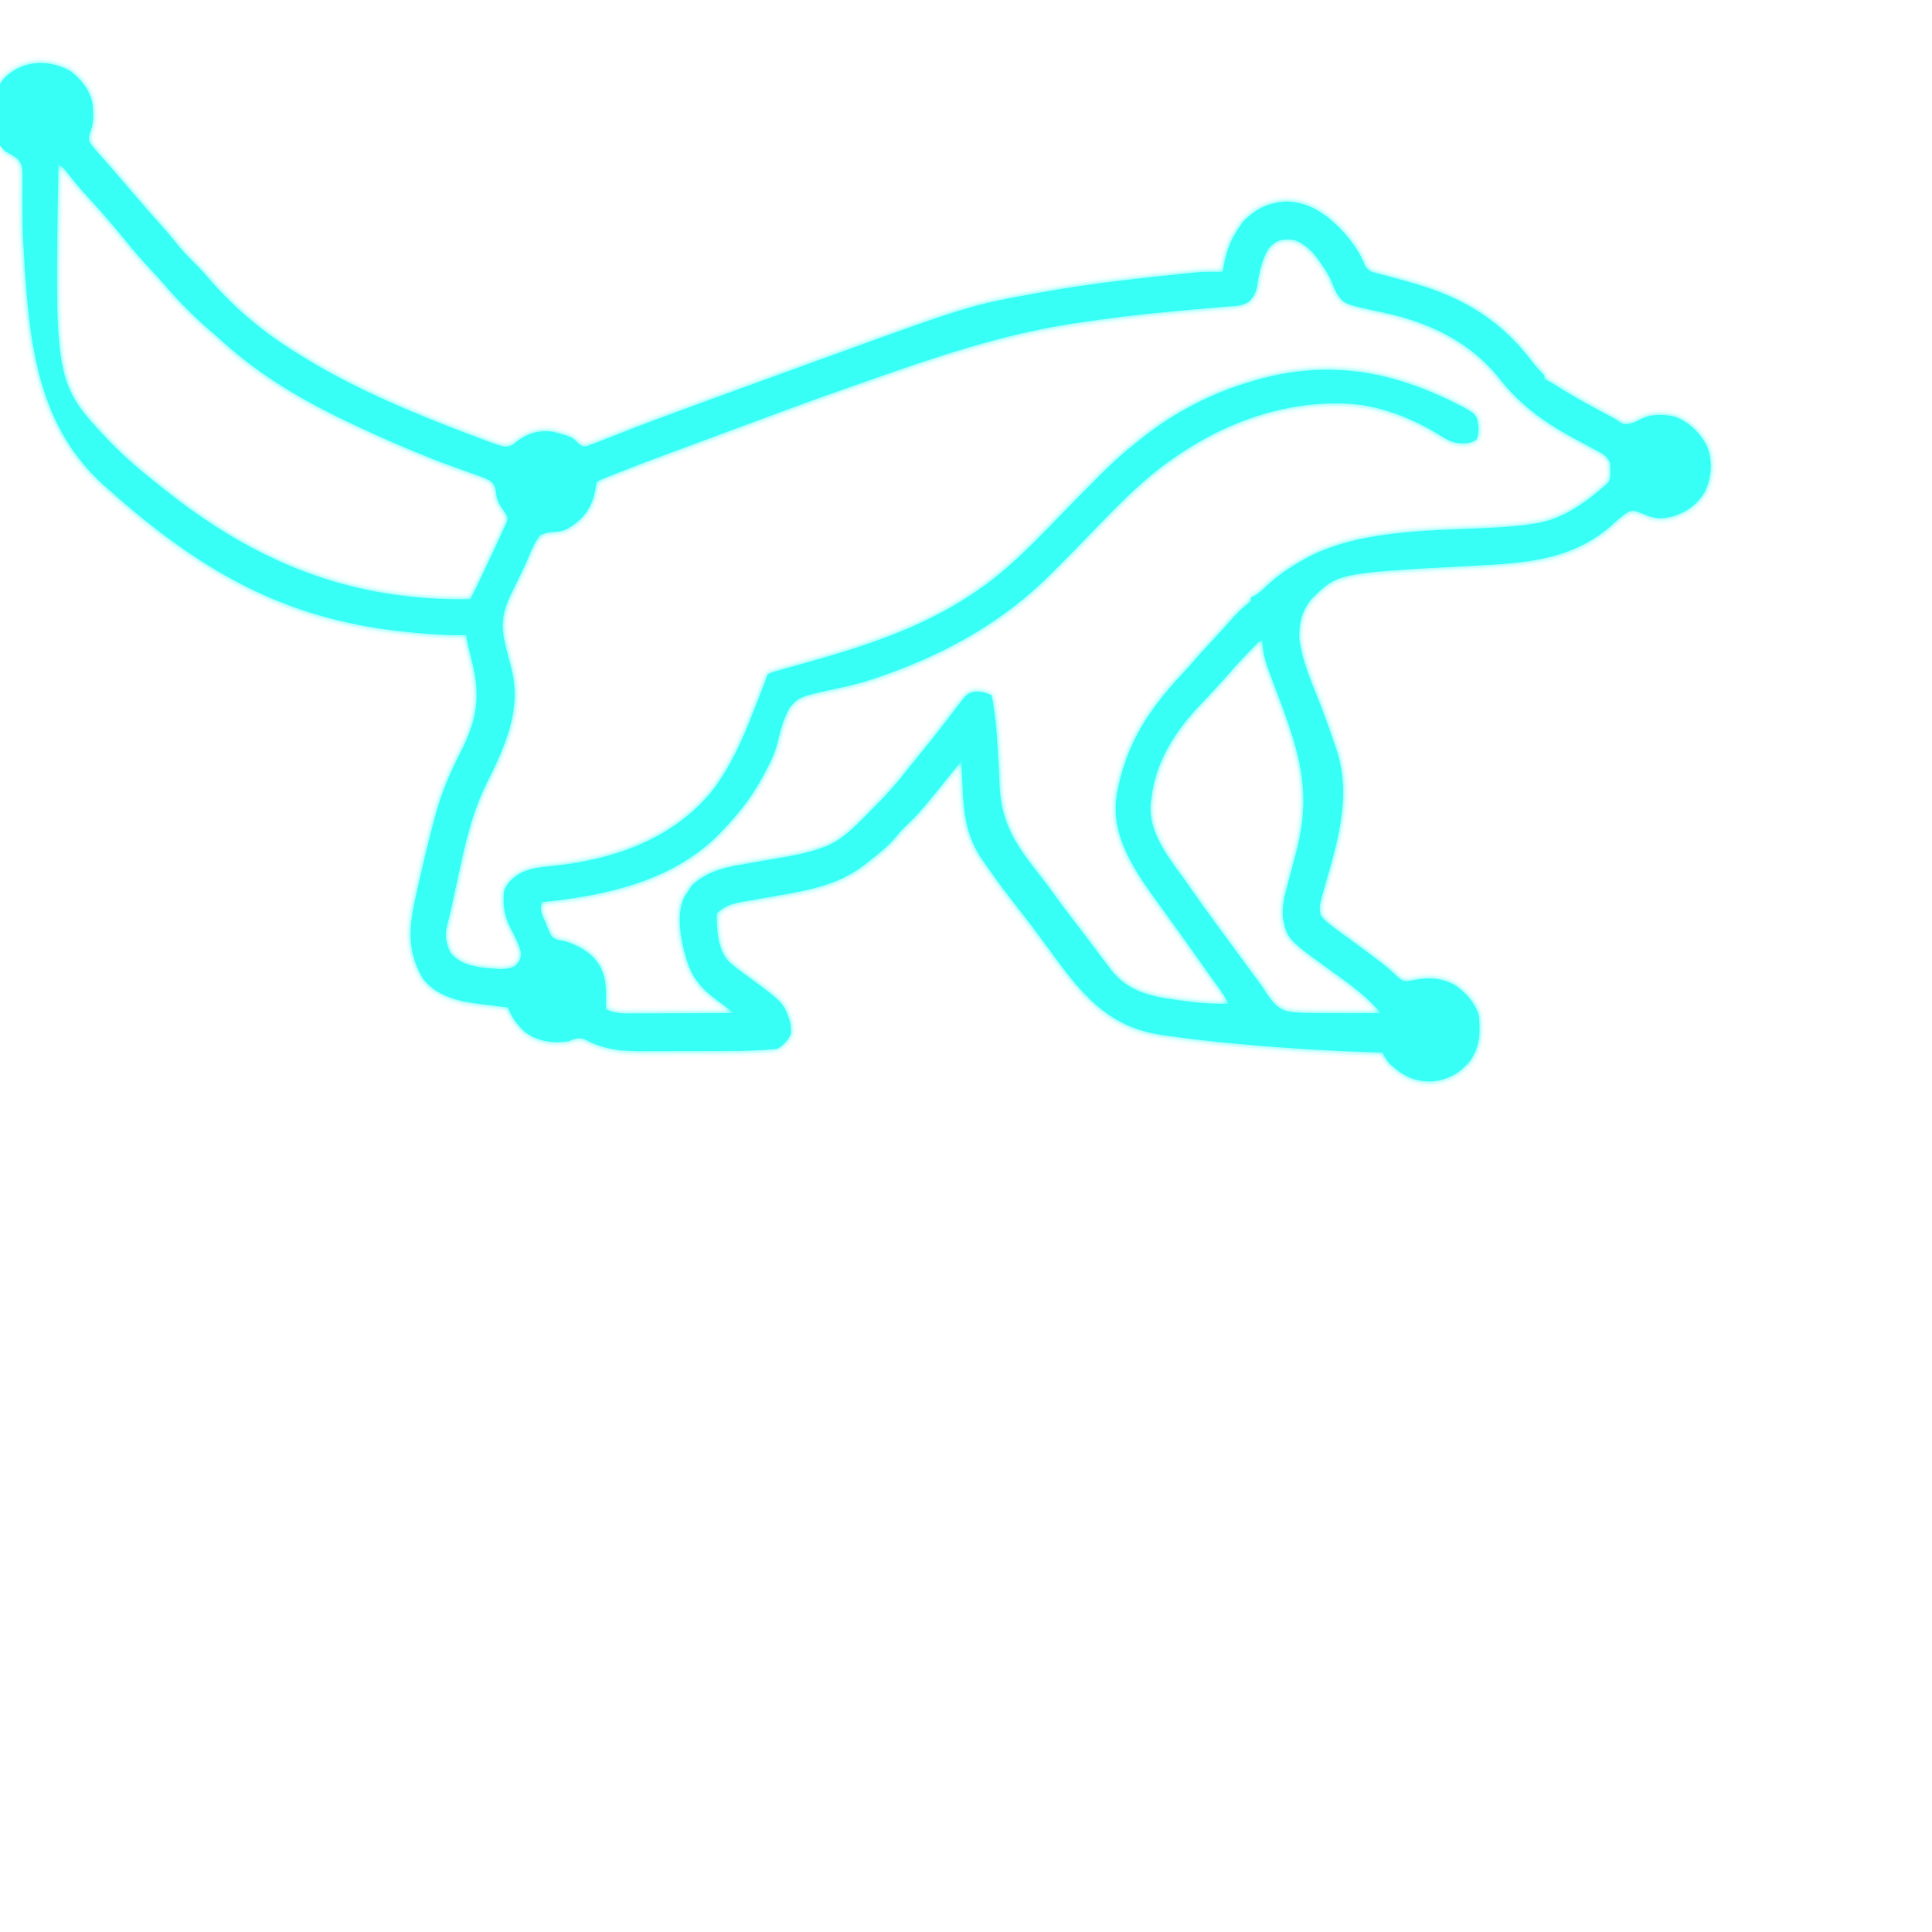
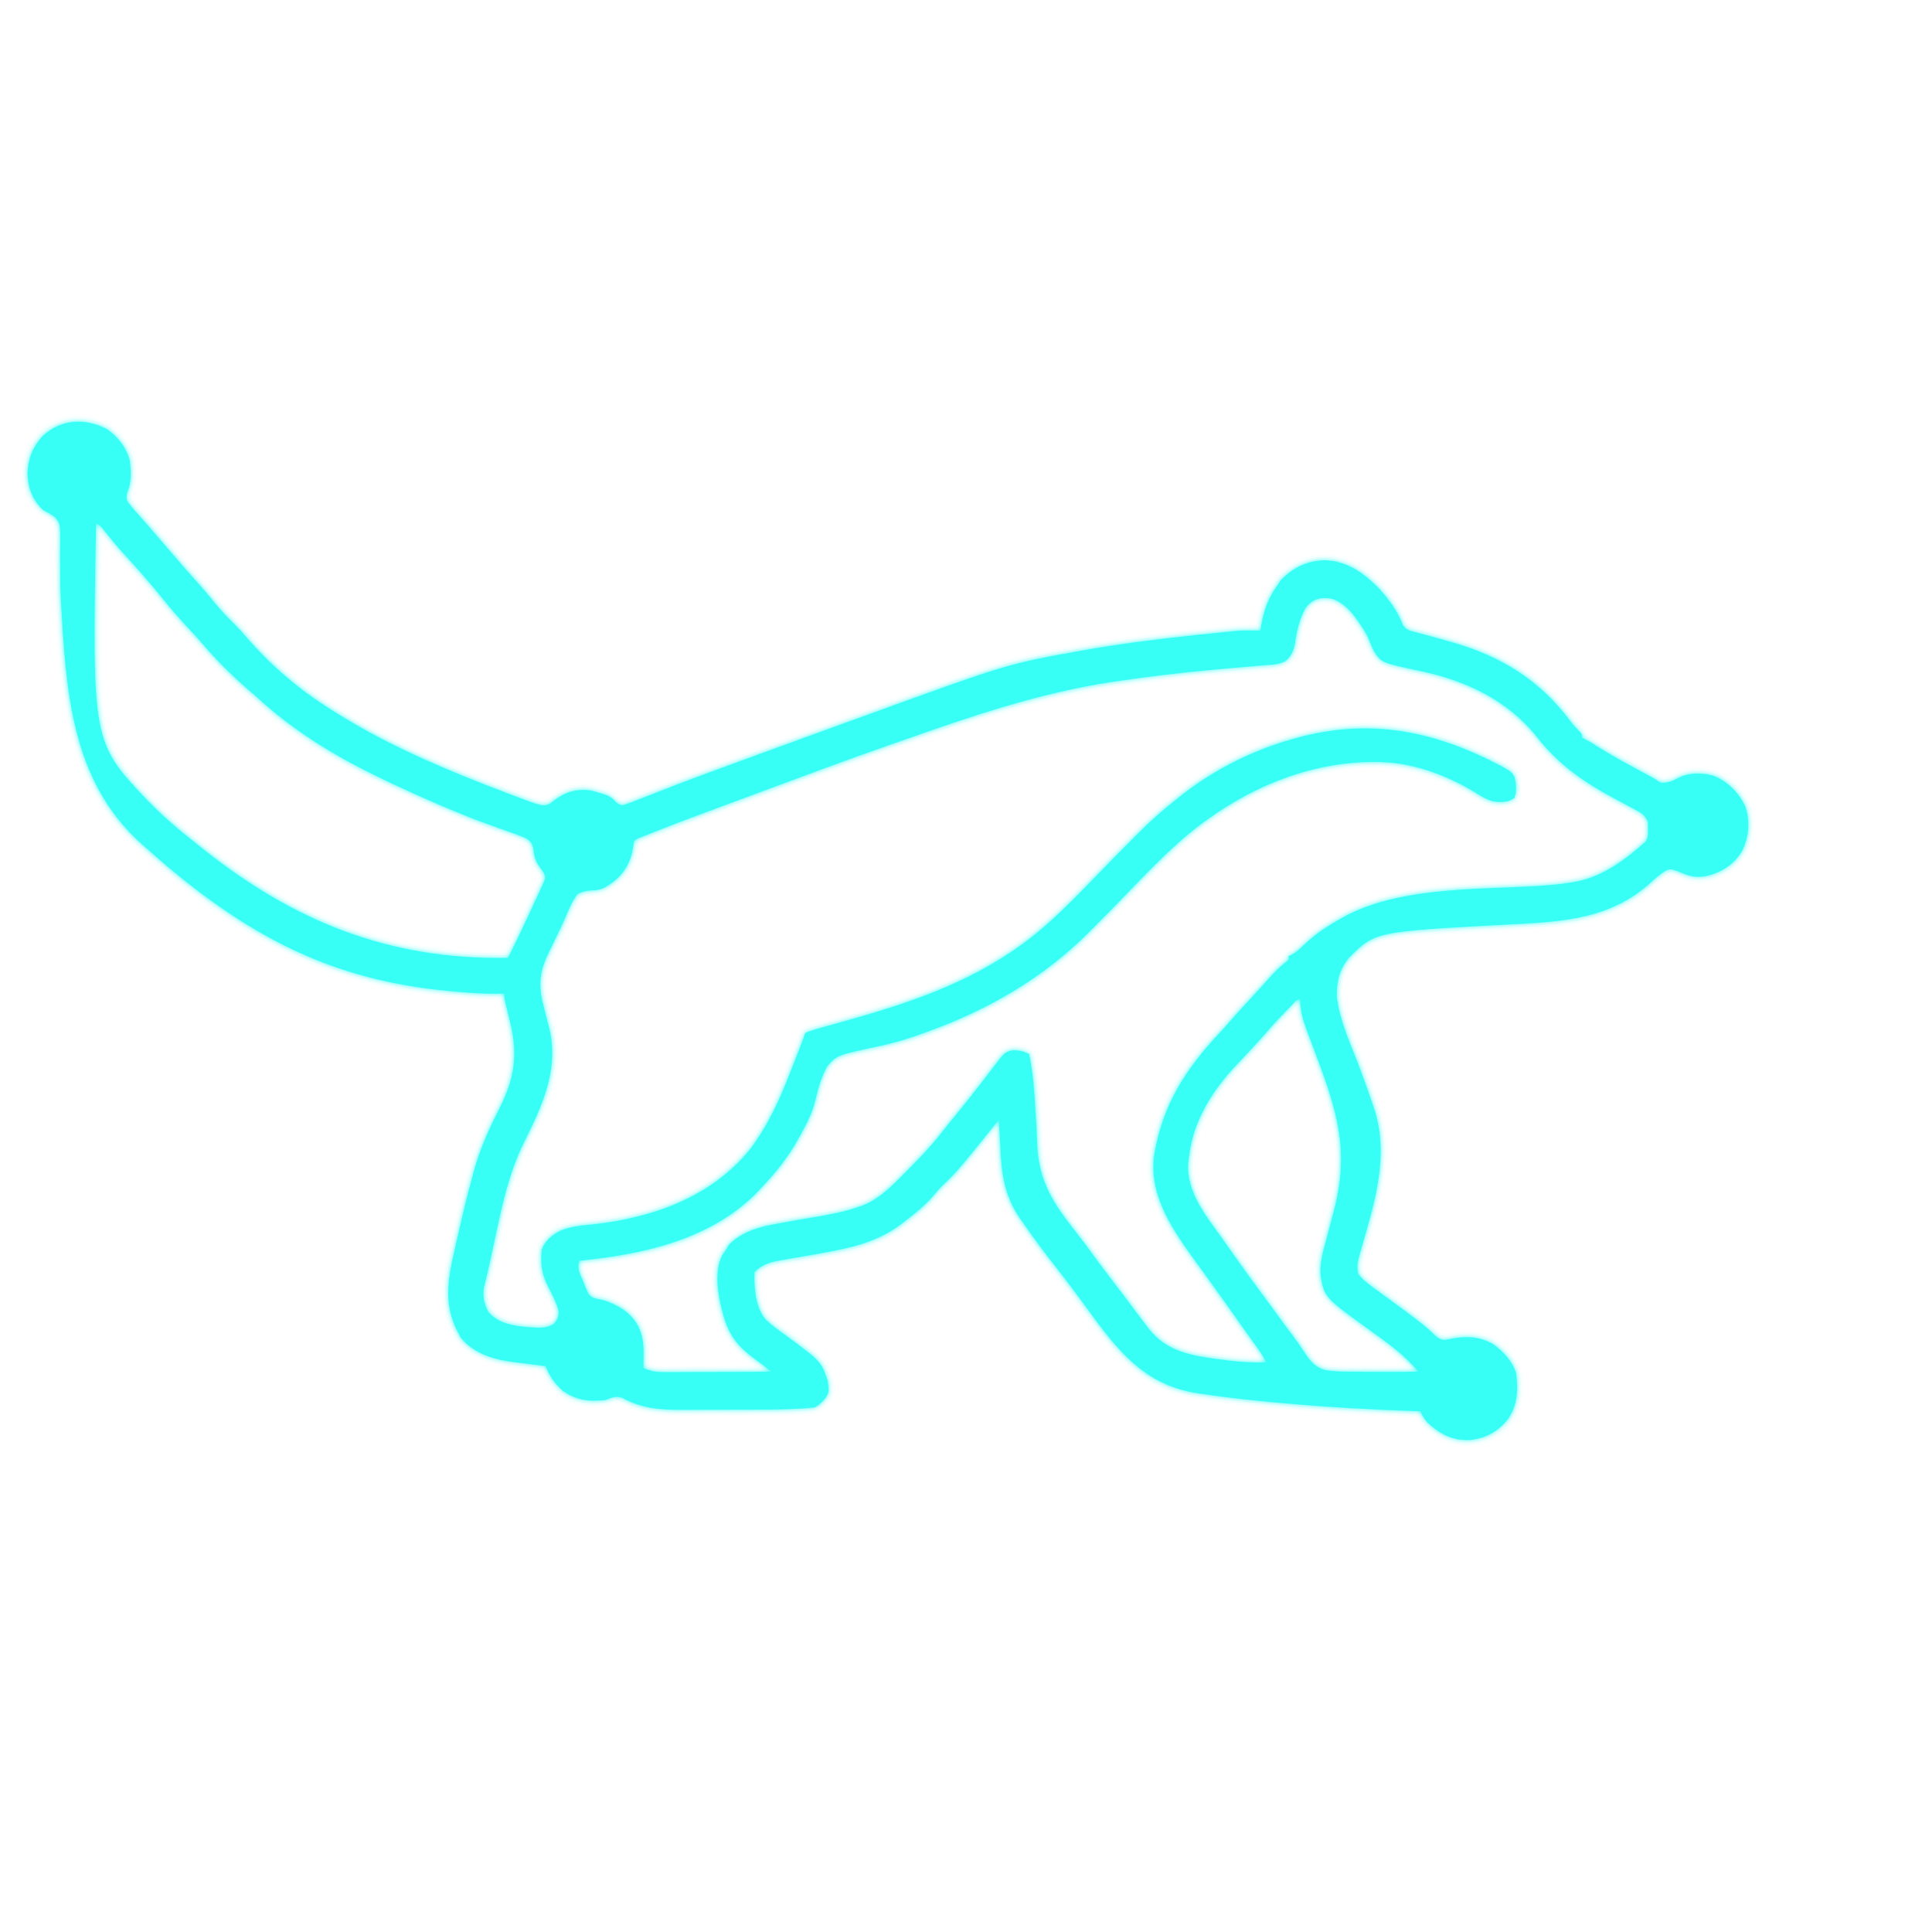
<svg xmlns="http://www.w3.org/2000/svg" viewBox="0 0 36 36" width="36" height="36">
-   <g transform="translate(1.299,1.317) scale(0.03505)">
+   <g transform="translate(2, 8) scale(0.03505)">
    <path d="M0 0 C5.87 4.34 10.27 9.84 12 17 C12.54 22.73 12.94 28.37 10.5 33.69 C10 37 10 37 11.19 39.11 C12.92 41.32 14.73 43.42 16.62 45.48 C18.11 47.13 19.56 48.8 21.01 50.48 C23.21 53.04 25.41 55.58 27.62 58.12 C30.86 61.83 34.06 65.57 37.25 69.31 C40.67 73.32 44.14 77.29 47.69 81.19 C50.75 84.56 53.65 88.01 56.5 91.56 C60.04 95.97 63.85 99.96 67.9 103.9 C69.79 105.79 71.53 107.72 73.25 109.75 C80.73 118.45 89.09 126.76 98 134 C98.44 134.36 98.88 134.72 99.34 135.09 C108.09 142.19 117.33 148.25 127 154 C127.63 154.37 128.25 154.75 128.9 155.14 C154.97 170.6 183.58 182.42 211.88 193.19 C212.18 193.3 212.18 193.3 213.72 193.89 C231.46 200.65 231.46 200.65 235.5 198.95 C236.18 198.39 236.86 197.83 237.56 197.25 C243.53 192.77 249.5 190.93 257 192 C267.09 194.75 267.09 194.75 270.62 198.44 C273 200 273 200 274.86 199.63 C275.58 199.37 276.3 199.11 277.04 198.84 C277.85 198.55 278.66 198.26 279.49 197.96 C283.57 196.4 287.63 194.81 291.69 193.19 C307.71 186.86 323.89 180.98 340.06 175.07 C343.15 173.95 346.24 172.82 349.32 171.69 C363.83 166.38 378.35 161.11 392.87 155.85 C396.74 154.46 400.6 153.06 404.46 151.66 C478.42 124.81 478.42 124.81 516 118 C516.57 117.9 517.15 117.79 517.74 117.68 C544.09 112.93 570.76 110.17 597.38 107.44 C598.18 107.36 598.99 107.28 599.82 107.19 C602.59 106.95 605.34 106.9 608.12 106.94 C608.59 106.94 608.59 106.94 610.95 106.96 C611.62 106.98 612.3 106.99 613 107 C613.15 106.11 613.29 105.21 613.45 104.29 C614.91 96.12 617.1 89.85 622 83 C622.6 82.09 623.2 81.19 623.81 80.25 C630.27 73.61 637.52 70 646.75 69.62 C658.41 69.83 667.06 75.69 675.1 83.65 C680.48 89.26 686.13 96.66 688.72 104.06 C690.6 106.91 693.12 107.29 696.27 108.08 C696.9 108.25 697.54 108.42 698.19 108.6 C699.54 108.97 700.9 109.33 702.26 109.69 C705.82 110.63 709.36 111.64 712.9 112.64 C713.25 112.74 713.25 112.74 715.03 113.25 C741.01 120.7 761.4 133.27 777.62 154.93 C779.11 156.91 780.53 158.53 782.31 160.29 C784 162 784 162 784 164 C784.55 164.26 785.1 164.52 785.66 164.79 C788.34 166.18 790.83 167.76 793.38 169.38 C800.59 173.9 808.08 177.92 815.57 181.96 C816.49 182.46 817.41 182.95 818.35 183.46 C818.76 183.68 818.76 183.68 820.85 184.8 C823 186 823 186 824.61 187.17 C826 188 826 188 828.81 187.81 C832 187 832 187 834.81 185.5 C840.72 182.38 847.46 182.49 853.8 184.14 C861.31 187.07 867.58 193.35 870.81 200.69 C873.4 208.51 872.7 216.27 869.32 223.71 C865.32 230.65 859.59 234.68 852 237 C845.79 238.57 842 238.12 836.19 235.44 C831.11 233.55 831.11 233.55 828.43 234.64 C824.87 236.88 821.81 239.75 818.7 242.55 C796.29 261.69 769.09 261.93 741.13 263.43 C674.03 267.07 674.03 267.07 660.14 280.85 C654.91 287.33 653.42 293.6 653.64 301.85 C655.12 314.81 661.37 327.66 665.9 339.83 C668.28 346.22 670.59 352.62 672.76 359.09 C672.97 359.7 673.17 360.31 673.39 360.94 C681.47 385.32 674.13 409.62 667.24 433.41 C664.19 444.13 664.19 444.13 665 449 C666.65 451.15 667.9 452.39 670 454 C670.65 454.51 671.31 455.01 671.98 455.54 C674.3 457.29 676.65 458.99 679 460.69 C680.7 461.93 682.41 463.17 684.11 464.42 C684.94 465.03 685.77 465.63 686.63 466.26 C689.87 468.64 693.07 471.05 696.25 473.5 C696.77 473.9 697.3 474.3 697.84 474.71 C700.67 476.89 703.26 479.19 705.81 481.69 C707.57 483.22 708.44 483.96 710.77 484.14 C712.09 483.96 713.4 483.73 714.71 483.45 C722.55 481.9 729.68 482.35 736.67 486.31 C742.2 490.32 746.99 495.38 749 502 C750 511.19 749.73 519.34 744 527 C738.66 533.11 732.79 536.29 724.75 537.28 C715.18 537.69 708.8 534.4 701.85 528.04 C700.07 526.08 699.12 524.37 698 522 C696.92 521.97 695.85 521.93 694.74 521.9 C671.81 521.13 648.97 519.85 626.12 517.78 C624.41 517.63 622.69 517.48 620.98 517.33 C608.38 516.2 595.84 514.8 583.32 512.98 C582.2 512.82 581.07 512.66 579.92 512.49 C553.94 508.57 539.87 493.12 525 473 C522.1 469.06 519.2 465.12 516.31 461.17 C512.22 455.6 508.02 450.13 503.75 444.69 C498.33 437.77 493.06 430.78 488.07 423.55 C487.05 422.07 486.01 420.61 484.97 419.15 C476.95 407.38 475.37 395.53 474.75 381.69 C474.67 380.25 474.6 378.82 474.52 377.38 C474.33 373.92 474.16 370.46 474 367 C473.67 367.41 473.34 367.82 473 368.25 C451.89 394.45 451.89 394.45 443.56 402.44 C441.84 404.16 440.31 406 438.75 407.88 C434.38 412.92 429.27 416.96 424 421 C423.59 421.32 423.59 421.32 421.49 422.95 C408.14 432.85 392.79 435.64 376.78 438.48 C376.05 438.61 375.32 438.74 374.56 438.87 C370.84 439.53 367.12 440.18 363.4 440.81 C362 441.05 360.6 441.29 359.21 441.54 C358.57 441.64 357.93 441.74 357.28 441.85 C352.14 442.76 347.78 444.22 344 448 C343.75 456.3 344.49 467 350.12 473.42 C353.41 476.53 357.09 479.11 360.75 481.75 C379.53 495.59 379.53 495.59 383 506 C383.67 511.88 383.67 511.88 381.95 514.75 C380.11 517 378.62 518.69 376 520 C373.62 520.24 371.27 520.42 368.88 520.55 C368.17 520.59 367.45 520.64 366.72 520.68 C359.12 521.1 351.52 521.16 343.91 521.17 C342.44 521.17 340.96 521.17 339.48 521.18 C336.42 521.18 333.35 521.19 330.29 521.19 C326.39 521.19 322.49 521.2 318.59 521.22 C315.55 521.23 312.51 521.23 309.47 521.23 C308.04 521.23 306.6 521.23 305.16 521.24 C293.59 521.3 283.97 520.46 273.64 514.83 C270.11 513.72 268.41 514.7 265 516 C256.33 517.05 249.14 516.21 242 511 C237.73 507.06 235.09 503.41 233 498 C232.2 497.91 231.41 497.81 230.59 497.71 C227.59 497.34 224.59 496.96 221.59 496.57 C220.3 496.4 219.01 496.24 217.72 496.09 C206.64 494.77 195.46 492.04 188 483 C178.24 466.55 180.79 452.88 184.94 435 C185.62 432.1 186.27 429.2 186.92 426.29 C189.13 416.49 191.53 406.75 194.16 397.05 C194.4 396.16 194.64 395.26 194.89 394.34 C198.07 382.8 202.75 372.29 208.17 361.64 C216.58 345.09 218.48 332.61 214 314.56 C213.57 312.79 213.14 311.02 212.72 309.24 C212.33 307.65 211.94 306.06 211.55 304.47 C211 302 211 302 211 300 C210.24 300.02 209.48 300.03 208.7 300.05 C199.91 300.14 191.3 299.56 182.56 298.69 C182.21 298.65 182.21 298.65 180.46 298.48 C129.42 293.52 90.12 277.06 49 246 C48.38 245.53 47.75 245.06 47.11 244.57 C37.73 237.45 28.79 229.83 20 222 C19.41 221.48 18.83 220.95 18.22 220.42 C-19.64 186.54 -22 137.93 -24.76 89.77 C-25.02 84.72 -25.05 79.68 -25.06 74.62 C-25.07 73.02 -25.08 71.42 -25.1 69.81 C-25.13 66.7 -25.1 63.6 -25.04 60.5 C-25.02 50.26 -25.02 50.26 -27.74 46.77 C-29.76 45.26 -31.76 44.15 -34 43 C-39.73 37.68 -42.11 31.37 -42.44 23.62 C-42.16 15.73 -39.73 9.51 -34.44 3.62 C-24.3 -5.7 -11.81 -6.1 0 0 Z M-6 50 C-8.1 166.18 -8.1 166.18 21.26 197.22 C29.29 205.49 37.92 212.9 47 220 C48.05 220.84 49.09 221.68 50.14 222.52 C99.11 261.72 149.92 282.16 213 281 C216.78 273.59 220.33 266.1 223.82 258.56 C224.69 256.67 225.57 254.79 226.45 252.9 C227.01 251.69 227.57 250.48 228.14 249.26 C228.4 248.71 228.65 248.15 228.92 247.58 C229.62 246.06 230.31 244.53 231 243 C231.21 242.55 231.21 242.55 232.24 240.26 C233 238 233 238 231.95 235.64 C231.39 234.85 230.83 234.06 230.25 233.25 C227.82 229.83 226.95 227.61 226.59 223.52 C225.93 220.22 225.42 219.28 222.58 217.39 C219.18 215.91 215.76 214.68 212.25 213.5 C210.97 213.04 209.7 212.58 208.42 212.11 C205.84 211.16 203.26 210.24 200.67 209.32 C195.55 207.5 190.52 205.45 185.5 203.38 C184.61 203.01 183.72 202.64 182.8 202.27 C173.44 198.39 164.19 194.27 155 190 C154.01 189.54 153.02 189.08 152 188.61 C125.82 176.45 101.75 162.68 80.35 143.13 C78.37 141.33 76.35 139.6 74.31 137.88 C65.6 130.28 57.24 121.9 49.79 113.07 C47.82 110.79 45.77 108.59 43.71 106.38 C38.7 101.03 33.93 95.59 29.34 89.88 C22.71 81.67 15.75 73.74 8.6 65.99 C5.19 62.27 1.99 58.4 -1.13 54.44 C-3.79 51.1 -3.79 51.1 -6 50 Z M637 95 C633.69 100.94 632.28 107.42 631.3 114.09 C630.65 117.82 629.46 120.3 626.7 122.91 C623.17 125.17 619.02 125.11 614.95 125.41 C613.95 125.5 612.95 125.59 611.92 125.68 C609.78 125.87 607.63 126.05 605.48 126.23 C599.79 126.69 594.11 127.23 588.42 127.75 C587.85 127.81 587.85 127.81 584.96 128.07 C568.58 129.56 552.27 131.59 536 134 C535.32 134.1 534.63 134.2 533.93 134.31 C495.9 140.02 459.4 152.44 423.25 165.21 C420.51 166.17 417.77 167.13 415.03 168.08 C393.23 175.68 371.6 183.75 349.96 191.79 C345.02 193.62 340.07 195.46 335.12 197.29 C331.28 198.7 327.45 200.13 323.62 201.55 C321.83 202.21 320.04 202.87 318.26 203.53 C308.74 207.05 299.25 210.65 289.82 214.4 C288.95 214.75 288.08 215.09 287.19 215.45 C286.39 215.77 285.59 216.08 284.77 216.41 C284.07 216.7 283.36 216.98 282.63 217.27 C281 218 281 218 280 219 C279.73 220.52 279.48 222.04 279.25 223.56 C277.69 231.58 273.76 237.44 267 242 C263.92 243.93 262.11 244.97 258.46 245.06 C255.18 245.21 252.98 245.58 250 247 C246.94 251.1 245.12 255.56 243.18 260.27 C241.83 263.4 240.34 266.46 238.84 269.53 C238 271.26 237.17 272.99 236.33 274.72 C235.78 275.85 235.23 276.99 234.67 278.12 C229.63 288.4 229.02 295.57 231.88 306.56 C232.05 307.27 232.22 307.97 232.4 308.69 C233.09 311.48 233.79 314.25 234.56 317.01 C240.65 339.37 231.31 359.41 221.52 379.04 C213.64 395.01 210 411.73 206.31 429.06 C205.73 431.79 205.14 434.52 204.55 437.25 C204.19 438.92 203.83 440.6 203.47 442.28 C202.53 446.65 201.52 451 200.38 455.32 C199.3 460.11 200.2 465.17 202.69 469.38 C209.18 476.75 219.6 477.03 228.88 477.62 C232.16 477.54 234.31 477.39 237.18 475.77 C239.27 473.41 239.78 472.18 240 469 C238.71 463.98 236.25 459.43 233.9 454.84 C230.87 448.64 230.19 442.81 231 436 C232.71 431.27 236.59 428.16 241 426 C246.74 423.61 252.67 423.26 258.81 422.62 C290.32 419.03 321.21 408.14 341.79 382.63 C351.12 370.29 357.46 356.35 363 342 C363.65 340.34 364.3 338.69 364.95 337.03 C369.63 325.11 369.63 325.11 371 321 C372.49 320.21 372.49 320.21 374.53 319.6 C374.94 319.48 374.94 319.48 377.01 318.85 C378 318.57 378.98 318.29 380 318 C380.29 317.92 380.29 317.92 381.74 317.5 C385.15 316.54 388.56 315.58 391.97 314.64 C425.04 305.44 457.8 294.55 485.81 274.12 C486.54 273.6 487.27 273.07 488.02 272.52 C505.58 259.35 520.54 242.52 535.95 226.95 C538.66 224.21 541.38 221.48 544.11 218.74 C545.13 217.72 546.14 216.69 547.16 215.66 C553.77 208.95 560.6 202.83 568 197 C568.56 196.55 569.13 196.09 569.7 195.63 C587.06 181.68 607.62 171.15 629 165 C629.64 164.81 630.29 164.63 630.95 164.44 C670.85 153.18 705 160.13 741 179 C746.42 182.06 746.42 182.06 748.06 184.71 C748.97 188.72 749.39 192.01 748 196 C744.49 198.52 740.68 198.31 736.55 197.73 C733.04 196.73 730.22 194.94 727.14 193.01 C713.16 184.44 695.52 177.67 679 177 C678.14 176.96 677.28 176.92 676.39 176.88 C642.85 176.11 611.3 188.24 584.44 207.69 C583.72 208.2 583 208.72 582.26 209.25 C564.22 222.68 548.87 240.06 533.09 256.01 C530.5 258.62 527.91 261.23 525.31 263.84 C524.34 264.81 523.37 265.79 522.41 266.77 C497.91 291.62 468.01 308.75 435.31 320.5 C434.67 320.74 434.02 320.97 433.36 321.21 C425.59 324.04 417.91 326.33 409.8 328 C387.83 332.72 387.83 332.72 382.72 338.64 C379.48 344.42 377.82 350.52 376.32 356.95 C374.91 362.91 372.36 368.03 369.44 373.38 C368.97 374.24 368.51 375.1 368.03 375.98 C364.26 382.83 360.05 389.05 355 395 C354.27 395.87 353.54 396.73 352.79 397.62 C350.59 400.15 348.33 402.59 346 405 C345.29 405.74 344.58 406.47 343.84 407.23 C318.98 431.25 284.15 438.63 251 442 C249.54 446.38 251.25 448.95 253 453.06 C253.28 453.8 253.56 454.53 253.85 455.28 C256.06 460.5 256.06 460.5 258.65 461.88 C260.43 462.38 262.18 462.71 264 463 C271.85 465.8 278.44 469.53 282.38 477.12 C284.73 482.21 285.14 486.67 285.06 492.25 C285.06 492.9 285.05 493.55 285.05 494.22 C285.04 495.81 285.02 497.41 285 499 C288.93 500.84 292.02 501.24 296.35 501.23 C296.97 501.23 297.58 501.23 298.22 501.23 C300.23 501.23 302.25 501.21 304.27 501.2 C305.67 501.19 307.08 501.19 308.49 501.19 C312.17 501.18 315.86 501.16 319.55 501.14 C323.32 501.12 327.08 501.11 330.85 501.1 C338.23 501.08 345.62 501.04 353 501 C347.63 496.69 347.63 496.69 344.84 494.7 C334.83 487.41 330 481.22 327 469 C326.79 468.23 326.59 467.46 326.38 466.67 C324.38 458.32 322.91 447.37 326.75 439.38 C327.47 438.23 328.22 437.1 329 436 C329.52 435.13 330.03 434.27 330.56 433.38 C337.56 426.56 346.43 423.97 355.81 422.38 C356.89 422.17 357.97 421.97 359.08 421.76 C364.36 420.78 369.66 419.89 374.95 419.01 C383.4 417.6 391.67 416.14 399.75 413.25 C400.34 413.05 400.94 412.84 401.55 412.63 C411.47 408.77 419.23 400.11 426.56 392.69 C426.77 392.48 426.77 392.48 427.82 391.42 C433.5 385.69 438.92 379.9 443.84 373.49 C445.81 370.96 447.85 368.49 449.89 366 C455.43 359.22 460.89 352.38 466.21 345.42 C467.1 344.24 468 343.07 468.89 341.9 C469.78 340.74 470.66 339.59 471.54 338.43 C476.99 331.29 476.99 331.29 480.81 330.19 C484.54 329.97 486.58 330.61 490 332 C491.61 339.69 492.47 347.31 492.95 355.14 C493.07 357.04 493.19 358.95 493.32 360.86 C493.74 367.3 494.09 373.75 494.34 380.2 C495.18 400.56 503.39 412.15 515.66 427.73 C518.14 430.88 520.54 434.06 522.88 437.31 C527.47 443.72 532.28 449.96 537.07 456.22 C540.38 460.56 543.68 464.9 546.92 469.29 C548.59 471.55 550.29 473.77 552 476 C552.63 476.83 553.25 477.66 553.89 478.51 C562.85 489.56 574.61 492.16 588 494 C588.72 494.1 589.45 494.21 590.2 494.31 C598.83 495.51 607.28 496.34 616 496 C614.33 492.28 612.01 489.09 609.62 485.81 C608.72 484.55 607.81 483.29 606.9 482.04 C606.43 481.38 605.95 480.72 605.46 480.04 C603.01 476.62 600.6 473.19 598.19 469.75 C593.9 463.66 589.56 457.6 585.19 451.56 C583.58 449.34 581.98 447.12 580.37 444.9 C579.23 443.32 578.09 441.75 576.94 440.17 C565.15 423.72 553.43 406.07 556.66 385.05 C561.34 358.66 573.12 340.38 591.23 320.99 C593.36 318.7 595.45 316.37 597.5 314 C601.05 309.89 604.75 305.92 608.44 301.94 C611.63 298.5 614.77 295.02 617.88 291.5 C620.31 288.77 622.71 286.29 625.56 284 C626.37 283.34 627.17 282.68 628 282 C628 281.34 628 280.68 628 280 C628.56 279.77 629.12 279.53 629.69 279.29 C632.52 277.71 634.63 275.62 636.94 273.38 C642.77 267.92 649.02 263.83 656 260 C656.97 259.45 657.94 258.91 658.94 258.35 C686.6 244.18 723.42 244.61 753.74 243.13 C762.58 242.68 771.33 242.2 780.04 240.59 C780.65 240.48 781.27 240.36 781.9 240.25 C795.62 237.42 807.79 228.2 818 219 C819.3 216.4 819.16 214.59 819.06 211.69 C819.06 211.22 819.06 211.22 819.04 208.82 C817.41 204.38 814.05 203.14 810 201 C809.17 200.55 808.34 200.1 807.49 199.63 C805.71 198.66 803.92 197.7 802.13 196.75 C785.26 187.77 771.96 178.74 760.02 163.55 C744.57 144.1 722.3 133.56 698.21 128.53 C677.51 124.12 677.51 124.12 673.68 118.48 C672.53 116.27 671.56 114.04 670.69 111.7 C669.5 108.78 667.76 106.23 666 103.62 C665.67 103.13 665.34 102.63 665.01 102.12 C661.44 96.89 657.11 92.04 651 90 C644.92 89.09 640.8 90 637 95 Z M629.36 306.5 C628.87 307 628.38 307.49 627.88 308 C627.37 308.5 626.87 309.01 626.35 309.53 C623.06 312.87 619.91 316.29 616.86 319.86 C614.54 322.53 612.15 325.14 609.75 327.75 C609.28 328.26 608.81 328.78 608.33 329.3 C605.98 331.87 603.62 334.41 601.2 336.91 C587.86 350.83 577.11 367.4 575 387 C574.87 387.97 574.74 388.94 574.61 389.93 C573.48 405.3 584 418.08 592.54 429.97 C594 432.01 595.44 434.06 596.88 436.12 C603.82 446.06 610.98 455.82 618.2 465.56 C620.63 468.86 623.05 472.17 625.46 475.49 C627.21 477.89 629 480.27 630.79 482.65 C632.78 485.31 634.66 487.98 636.43 490.79 C639.43 495.31 642.22 498.79 647.64 500.17 C652.74 501.02 657.84 501 663 501 C664.4 501.01 665.8 501.03 667.19 501.04 C677.13 501.14 687.06 501.11 697 501 C689.76 492.27 681.16 486.08 672 479.5 C647.11 461.59 647.11 461.59 645 450 C644.79 445.09 645.3 440.88 646.61 436.13 C646.78 435.5 646.94 434.87 647.12 434.22 C647.47 432.87 647.83 431.53 648.19 430.19 C648.94 427.41 649.68 424.61 650.41 421.82 C650.95 419.78 651.49 417.73 652.03 415.69 C660.56 383.36 653.79 362.09 642.09 331.27 C634.85 312.12 634.85 312.12 634 303 C631.94 303 630.73 305.13 629.36 306.5 Z " fill="#38FFF6" style="filter:drop-shadow(0 0 1.5px #38FFF6)" />
  </g>
</svg>
